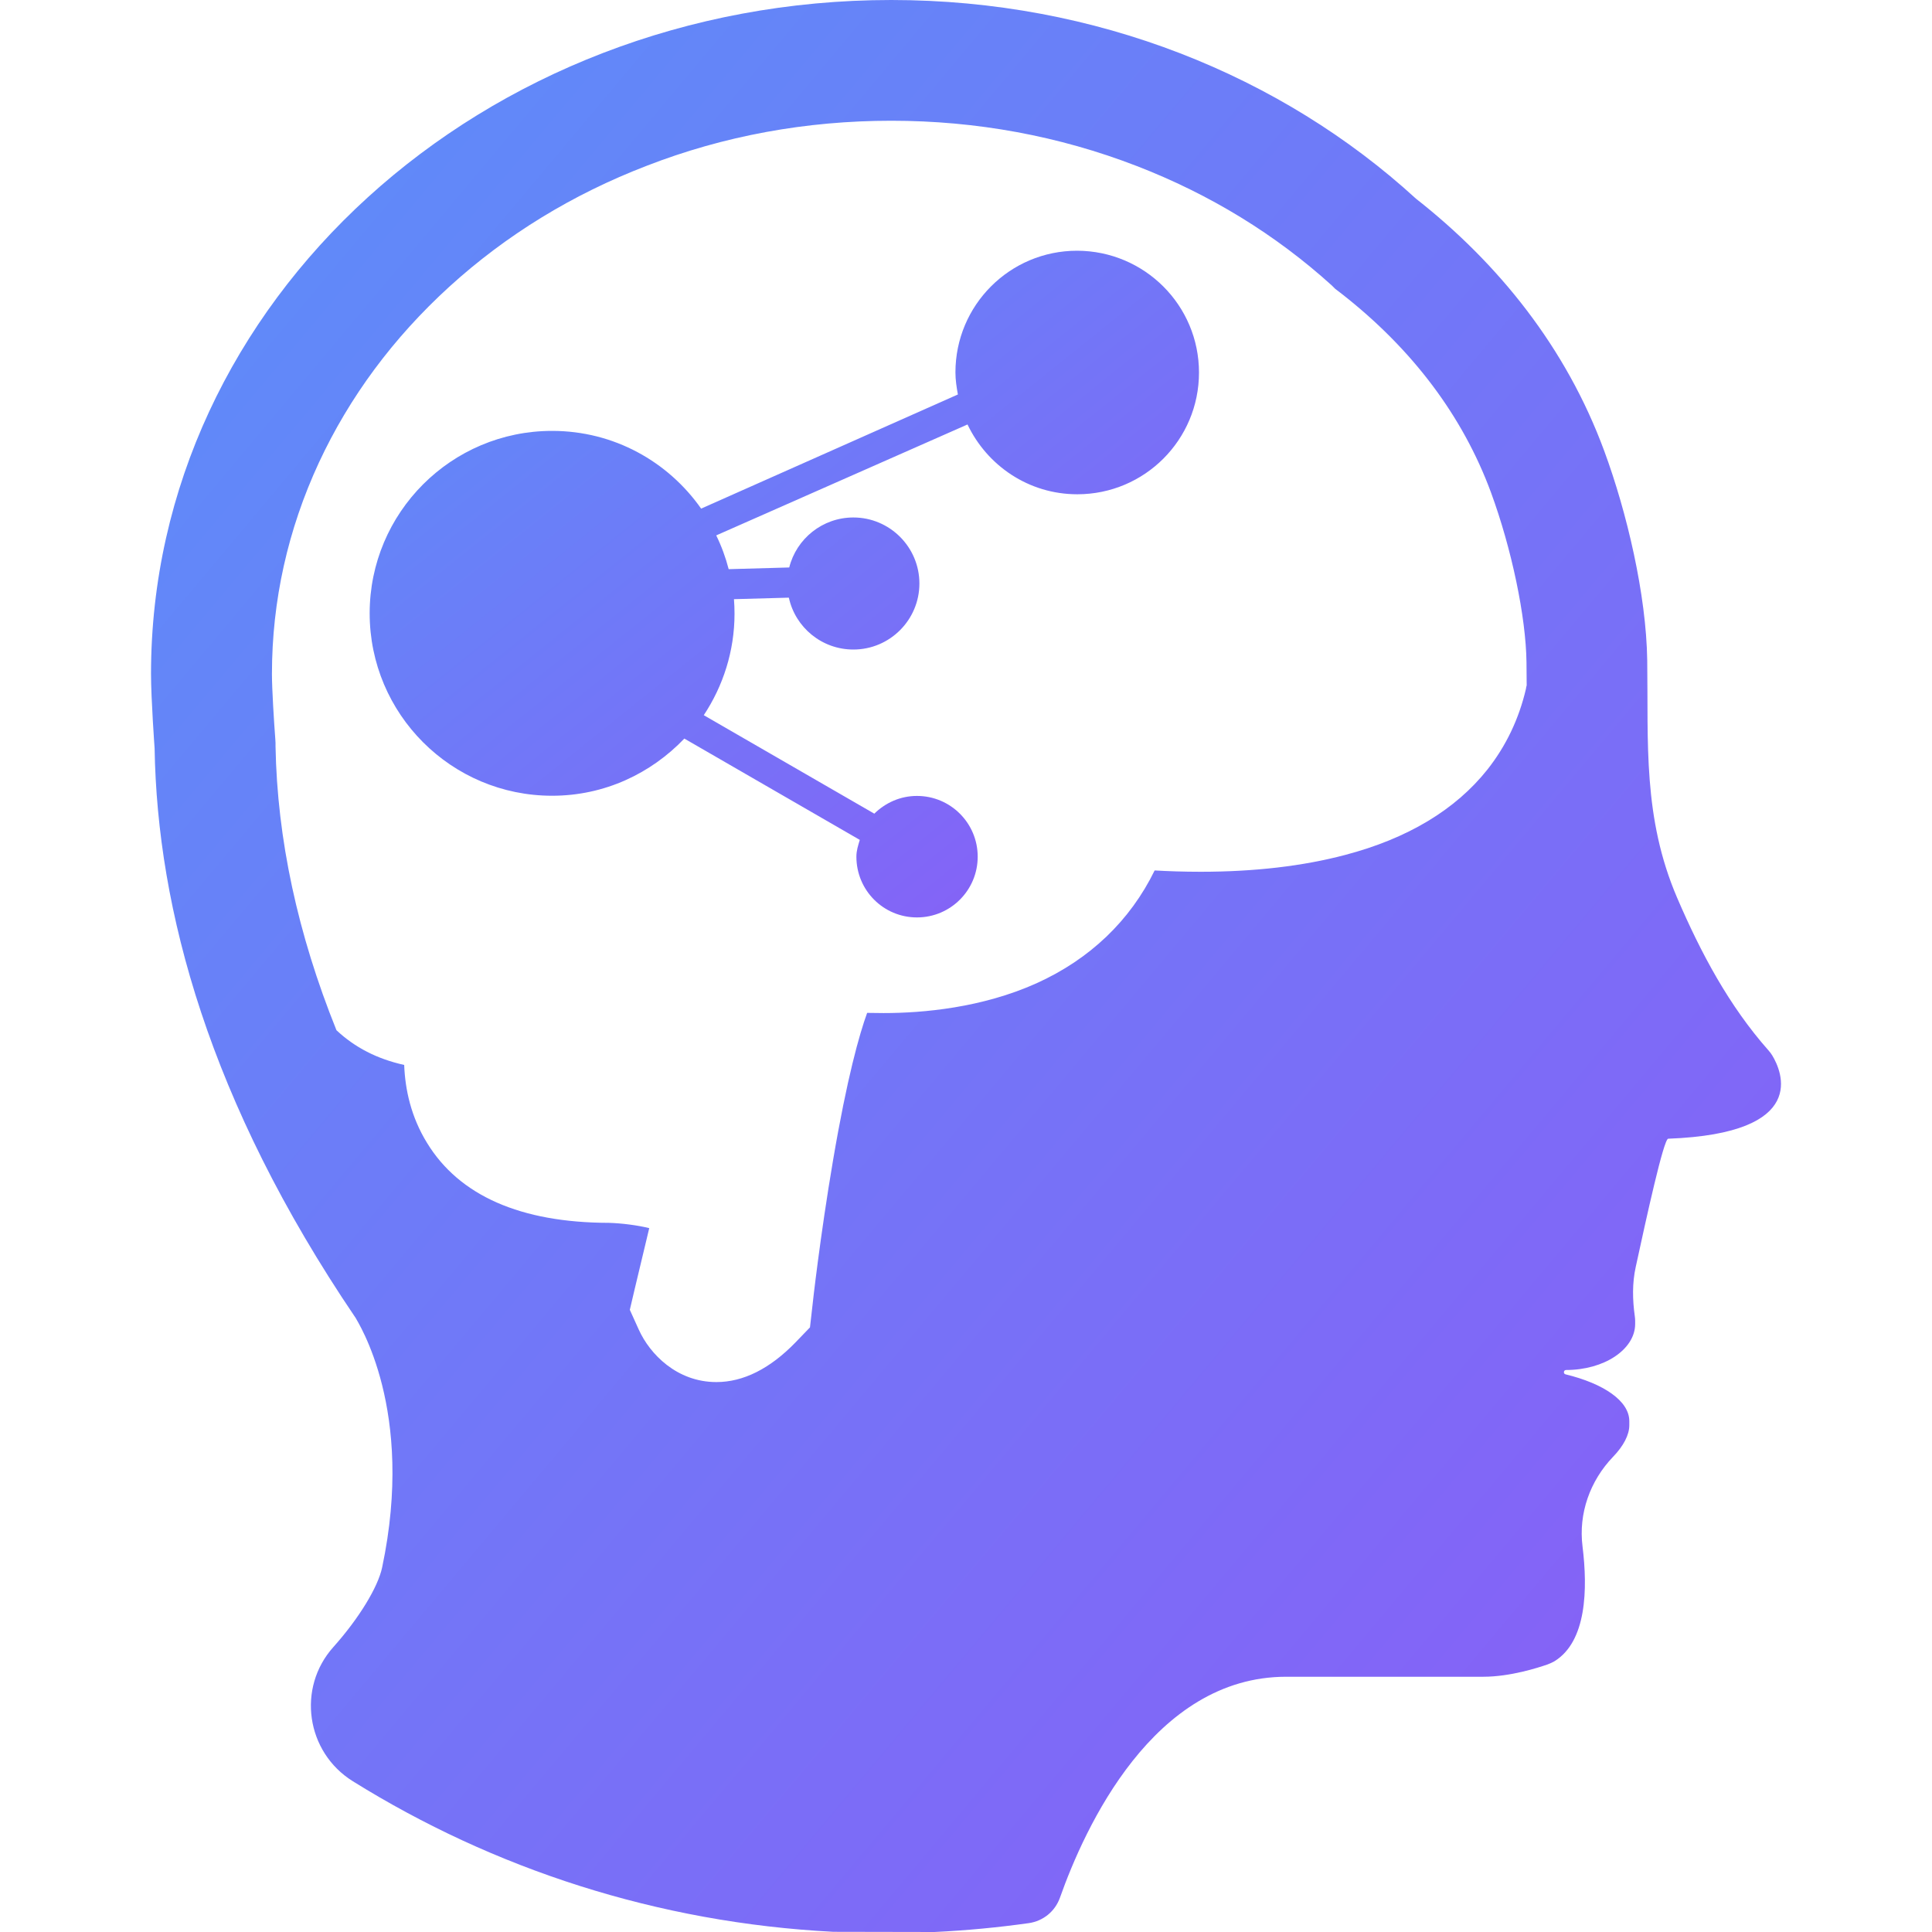
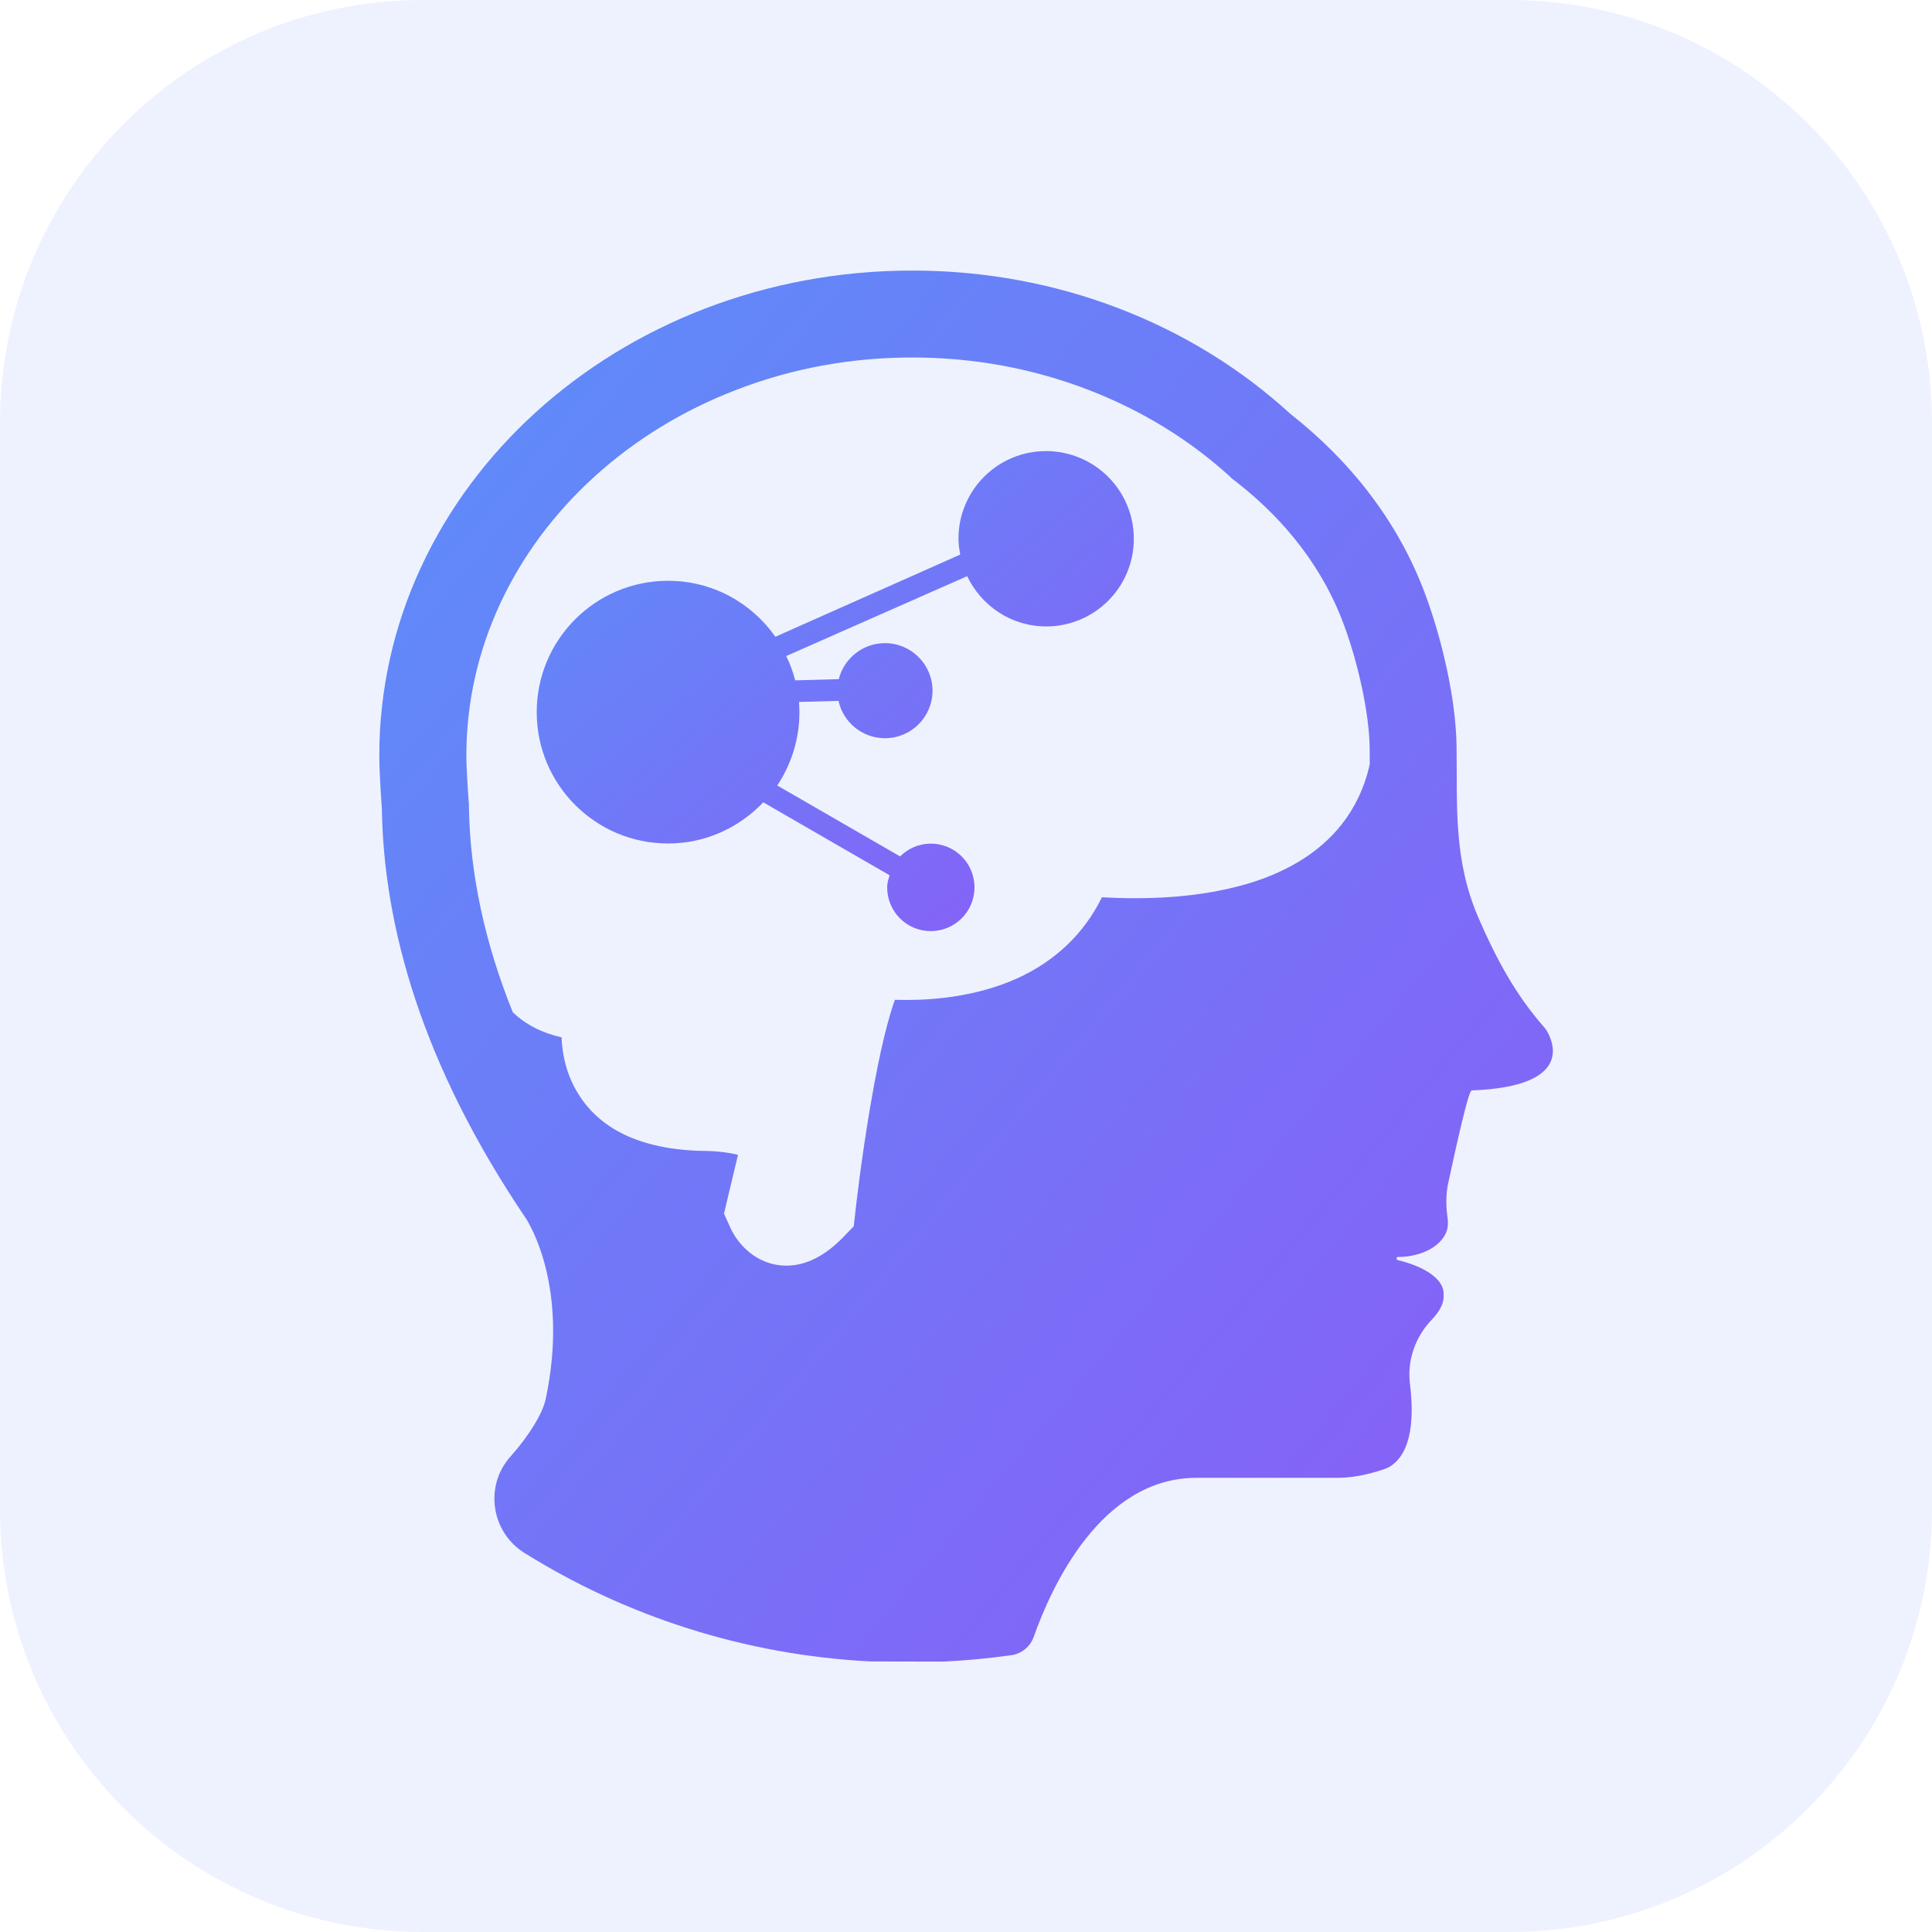
- <svg xmlns="http://www.w3.org/2000/svg" width="512" height="512" viewBox="0 0 1024 1024">
+ <svg xmlns="http://www.w3.org/2000/svg" viewBox="0 0 1024 1024" role="img" aria-labelledby="lm-icon-title">
  <defs>
    <linearGradient id="lmGrad" x1="0" y1="0" x2="1" y2="1">
-       <stop offset="0%" stop-color="#5B8FF9" />
-       <stop offset="100%" stop-color="#8B5CF6" />
+       <stop offset="0" stop-color="#5B8FF9" />
+       <stop offset="1" stop-color="#8B5CF6" />
    </linearGradient>
  </defs>
-   <path d="M939.358 559.445c-0.6-1-1.3-1.9-2.1-2.8-20.798-23.498-35.697-51.395-48.295-80.692-18.298-42.596-15.299-82.092-15.898-125.888-0.5-34.997-10.799-78.592-22.798-111.089-20.198-54.795-55.995-99.29-99.79-133.687C679.484 40.296 581.093 0 472.404 0 255.625 0 80.042 159.884 80.042 357.165c0 13.199 1.9 39.396 1.9 39.396 1.4 85.492 28.897 187.282 106.29 301.571 0 0 0 0.1 0.1 0.1 1.2 2.4 31.897 48.995 14.199 132.587-2.2 10.399-12.299 26.997-25.797 42.096-19.498 21.698-14.499 55.795 10.299 71.193 74.493 46.395 161.484 74.993 254.675 79.792l53.595 0.1c16.898-0.8 33.597-2.4 49.995-4.7 7.599-1.1 13.899-6.199 16.498-13.499 13.099-36.996 49.495-117.089 119.888-117.089h104.49c14.299 0 29.097-4.8 33.997-6.499 1.3-0.5 2.5-1 3.7-1.7 17.098-10.499 17.698-38.296 14.899-60.894-2.2-17.498 4-34.797 16.198-47.495 5.499-5.699 8.599-11.599 8.599-16.698v-2.2c0-10.699-13.599-19.898-33.797-24.798-1.3-0.3-1.1-2.3 0.3-2.3 9.999 0 19.198-2.7 25.797-7.099 6.599-4.4 10.799-10.499 10.799-17.298V699.932c0-0.8-0.1-1.6-0.2-2.4-1.2-8.599-1.4-17.398 0.5-25.997 5.699-26.297 14.799-67.793 17.198-67.993 75.293-2.8 60.094-35.996 55.195-44.096zM808.771 365.164c-3.7 15.898-10.599 30.297-20.398 42.696-16.898 21.298-42.296 36.596-75.493 45.296-22.298 5.899-47.995 8.899-76.493 8.899-9.099 0-17.398-0.3-24.398-0.7-12.999 26.597-34.297 46.995-62.594 59.794-28.897 12.999-60.094 15.798-81.092 15.798-3.1 0-5.999-0.1-8.699-0.1-4.1 11.299-10.599 34.097-18.098 78.292-6.799 39.896-10.899 76.593-10.899 76.992l-1.3 11.399-7.699 7.999c-13.499 13.899-27.597 20.998-41.896 20.998-20.998 0-35.297-14.899-41.096-27.697l-4.8-10.599 2.7-11.499 7.599-31.797c-6.099-1.5-14.399-2.6-21.398-2.8-46.795-0.1-79.292-14.399-96.391-42.396-8.499-13.799-11.599-28.297-12.099-41.296-14.399-3.2-26.197-9.299-35.896-18.398-20.598-51.095-31.397-101.39-32.297-150.485v-1.8l-0.1-1.8c-0.7-9.199-1.8-26.697-1.8-34.697 0-38.796 8.399-76.493 24.898-112.089 16.198-34.797 39.396-66.094 69.093-93.191 30.097-27.397 65.294-48.995 104.59-64.094C383.613 71.993 427.308 63.994 472.404 63.994c45.196 0 88.991 8.099 130.087 23.998 38.796 14.999 73.593 36.296 103.49 63.394l1.7 1.7 3.4 2.6c37.696 29.497 64.294 64.994 79.192 105.39 10.899 29.697 18.498 65.794 18.798 89.891 0 4.1 0.1 8.199 0.1 12.299-0.2 0.6-0.3 1.2-0.4 1.9z" fill="url(#lmGrad)" />
-   <path d="M635.488 197.481c0 35.597-28.797 64.494-64.494 64.494-25.797 0-47.795-15.199-58.194-36.996l-133.187 58.794c2.8 5.699 5 11.699 6.599 17.898l32.097-0.9c3.8-15.199 17.598-26.497 33.997-26.497 19.298 0 34.997 15.698 34.997 34.997s-15.698 34.997-34.997 34.997c-16.798 0-30.797-11.799-34.197-27.497l-29.097 0.8c0.2 2.5 0.3 5.1 0.3 7.699 0 19.898-6.099 38.396-16.298 53.795l90.391 52.195c5.899-5.799 13.799-9.399 22.598-9.399 17.798 0 32.197 14.399 32.197 32.197 0 17.798-14.399 32.197-32.197 32.197-17.798 0-32.097-14.399-32.097-32.197 0-3.2 0.9-5.899 1.8-8.899l-92.991-53.695c-17.698 18.498-42.296 30.297-70.093 30.297-53.395 0-96.691-43.296-96.691-96.691 0-53.395 43.296-96.691 96.691-96.691 32.797 0 61.494 16.298 78.992 41.196l136.087-60.494c-0.7-3.9-1.3-7.699-1.3-11.699 0-35.597 28.797-64.494 64.494-64.494 35.697 0.1 64.594 28.897 64.594 64.594z" fill="url(#lmGrad)" />
+   <rect width="1024" height="1024" rx="224" fill="#EEF2FF" />
+   <g transform="translate(143.4 143.4) scale(0.72)">
+     <path d="M939.358 559.445c-0.6-1-1.3-1.9-2.1-2.8-20.798-23.498-35.697-51.395-48.295-80.692-18.298-42.596-15.299-82.092-15.898-125.888-0.5-34.997-10.799-78.592-22.798-111.089-20.198-54.795-55.995-99.29-99.79-133.687C679.484 40.296 581.093 0 472.404 0 255.625 0 80.042 159.884 80.042 357.165c0 13.199 1.9 39.396 1.9 39.396 1.4 85.492 28.897 187.282 106.29 301.571 0 0 0 0.1 0.1 0.1 1.2 2.4 31.897 48.995 14.199 132.587-2.2 10.399-12.299 26.997-25.797 42.096-19.498 21.698-14.499 55.795 10.299 71.193 74.493 46.395 161.484 74.993 254.675 79.792l53.595 0.1c16.898-0.8 33.597-2.4 49.995-4.7 7.599-1.1 13.899-6.199 16.498-13.499 13.099-36.996 49.495-117.089 119.888-117.089h104.49c14.299 0 29.097-4.8 33.997-6.499 1.3-0.5 2.5-1 3.7-1.7 17.098-10.499 17.698-38.296 14.899-60.894-2.2-17.498 4-34.797 16.198-47.495 5.499-5.699 8.599-11.599 8.599-16.698v-2.2c0-10.699-13.599-19.898-33.797-24.798-1.3-0.3-1.1-2.3 0.3-2.3 9.999 0 19.198-2.7 25.797-7.099 6.599-4.4 10.799-10.499 10.799-17.298V699.932c0-0.8-0.1-1.6-0.2-2.4-1.2-8.599-1.4-17.398 0.5-25.997 5.699-26.297 14.799-67.793 17.198-67.993 75.293-2.8 60.094-35.996 55.195-44.096zM808.771 365.164c-3.7 15.898-10.599 30.297-20.398 42.696-16.898 21.298-42.296 36.596-75.493 45.296-22.298 5.899-47.995 8.899-76.493 8.899-9.099 0-17.398-0.3-24.398-0.7-12.999 26.597-34.297 46.995-62.594 59.794-28.897 12.999-60.094 15.798-81.092 15.798-3.1 0-5.999-0.1-8.699-0.1-4.1 11.299-10.599 34.097-18.098 78.292-6.799 39.896-10.899 76.593-10.899 76.992l-1.3 11.399-7.699 7.999c-13.499 13.899-27.597 20.998-41.896 20.998-20.998 0-35.297-14.899-41.096-27.697l-4.8-10.599 2.7-11.499 7.599-31.797c-6.099-1.5-14.399-2.6-21.398-2.8-46.795-0.1-79.292-14.399-96.391-42.396-8.499-13.799-11.599-28.297-12.099-41.296-14.399-3.2-26.197-9.299-35.896-18.398-20.598-51.095-31.397-101.39-32.297-150.485v-1.8l-0.1-1.8c-0.7-9.199-1.8-26.697-1.8-34.697 0-38.796 8.399-76.493 24.898-112.089 16.198-34.797 39.396-66.094 69.093-93.191 30.097-27.397 65.294-48.995 104.59-64.094C383.613 71.993 427.308 63.994 472.404 63.994c45.196 0 88.991 8.099 130.087 23.998 38.796 14.999 73.593 36.296 103.49 63.394l1.7 1.7 3.4 2.6c37.696 29.497 64.294 64.994 79.192 105.39 10.899 29.697 18.498 65.794 18.798 89.891 0 4.1 0.1 8.199 0.1 12.299-0.2 0.6-0.3 1.2-0.4 1.9z" fill="url(#lmGrad)" />
+     <path d="M635.488 197.481c0 35.597-28.797 64.494-64.494 64.494-25.797 0-47.795-15.199-58.194-36.996l-133.187 58.794c2.8 5.699 5 11.699 6.599 17.898l32.097-0.9c3.8-15.199 17.598-26.497 33.997-26.497 19.298 0 34.997 15.698 34.997 34.997s-15.698 34.997-34.997 34.997c-16.798 0-30.797-11.799-34.197-27.497l-29.097 0.8c0.2 2.5 0.3 5.1 0.3 7.699 0 19.898-6.099 38.396-16.298 53.795l90.391 52.195c5.899-5.799 13.799-9.399 22.598-9.399 17.798 0 32.197 14.399 32.197 32.197 0 17.798-14.399 32.197-32.197 32.197-17.798 0-32.097-14.399-32.097-32.197 0-3.2 0.9-5.899 1.8-8.899l-92.991-53.695c-17.698 18.498-42.296 30.297-70.093 30.297-53.395 0-96.691-43.296-96.691-96.691 0-53.395 43.296-96.691 96.691-96.691 32.797 0 61.494 16.298 78.992 41.196l136.087-60.494c-0.7-3.9-1.3-7.699-1.3-11.699 0-35.597 28.797-64.494 64.494-64.494 35.697 0.1 64.594 28.897 64.594 64.594z" fill="url(#lmGrad)" />
+   </g>
</svg>
